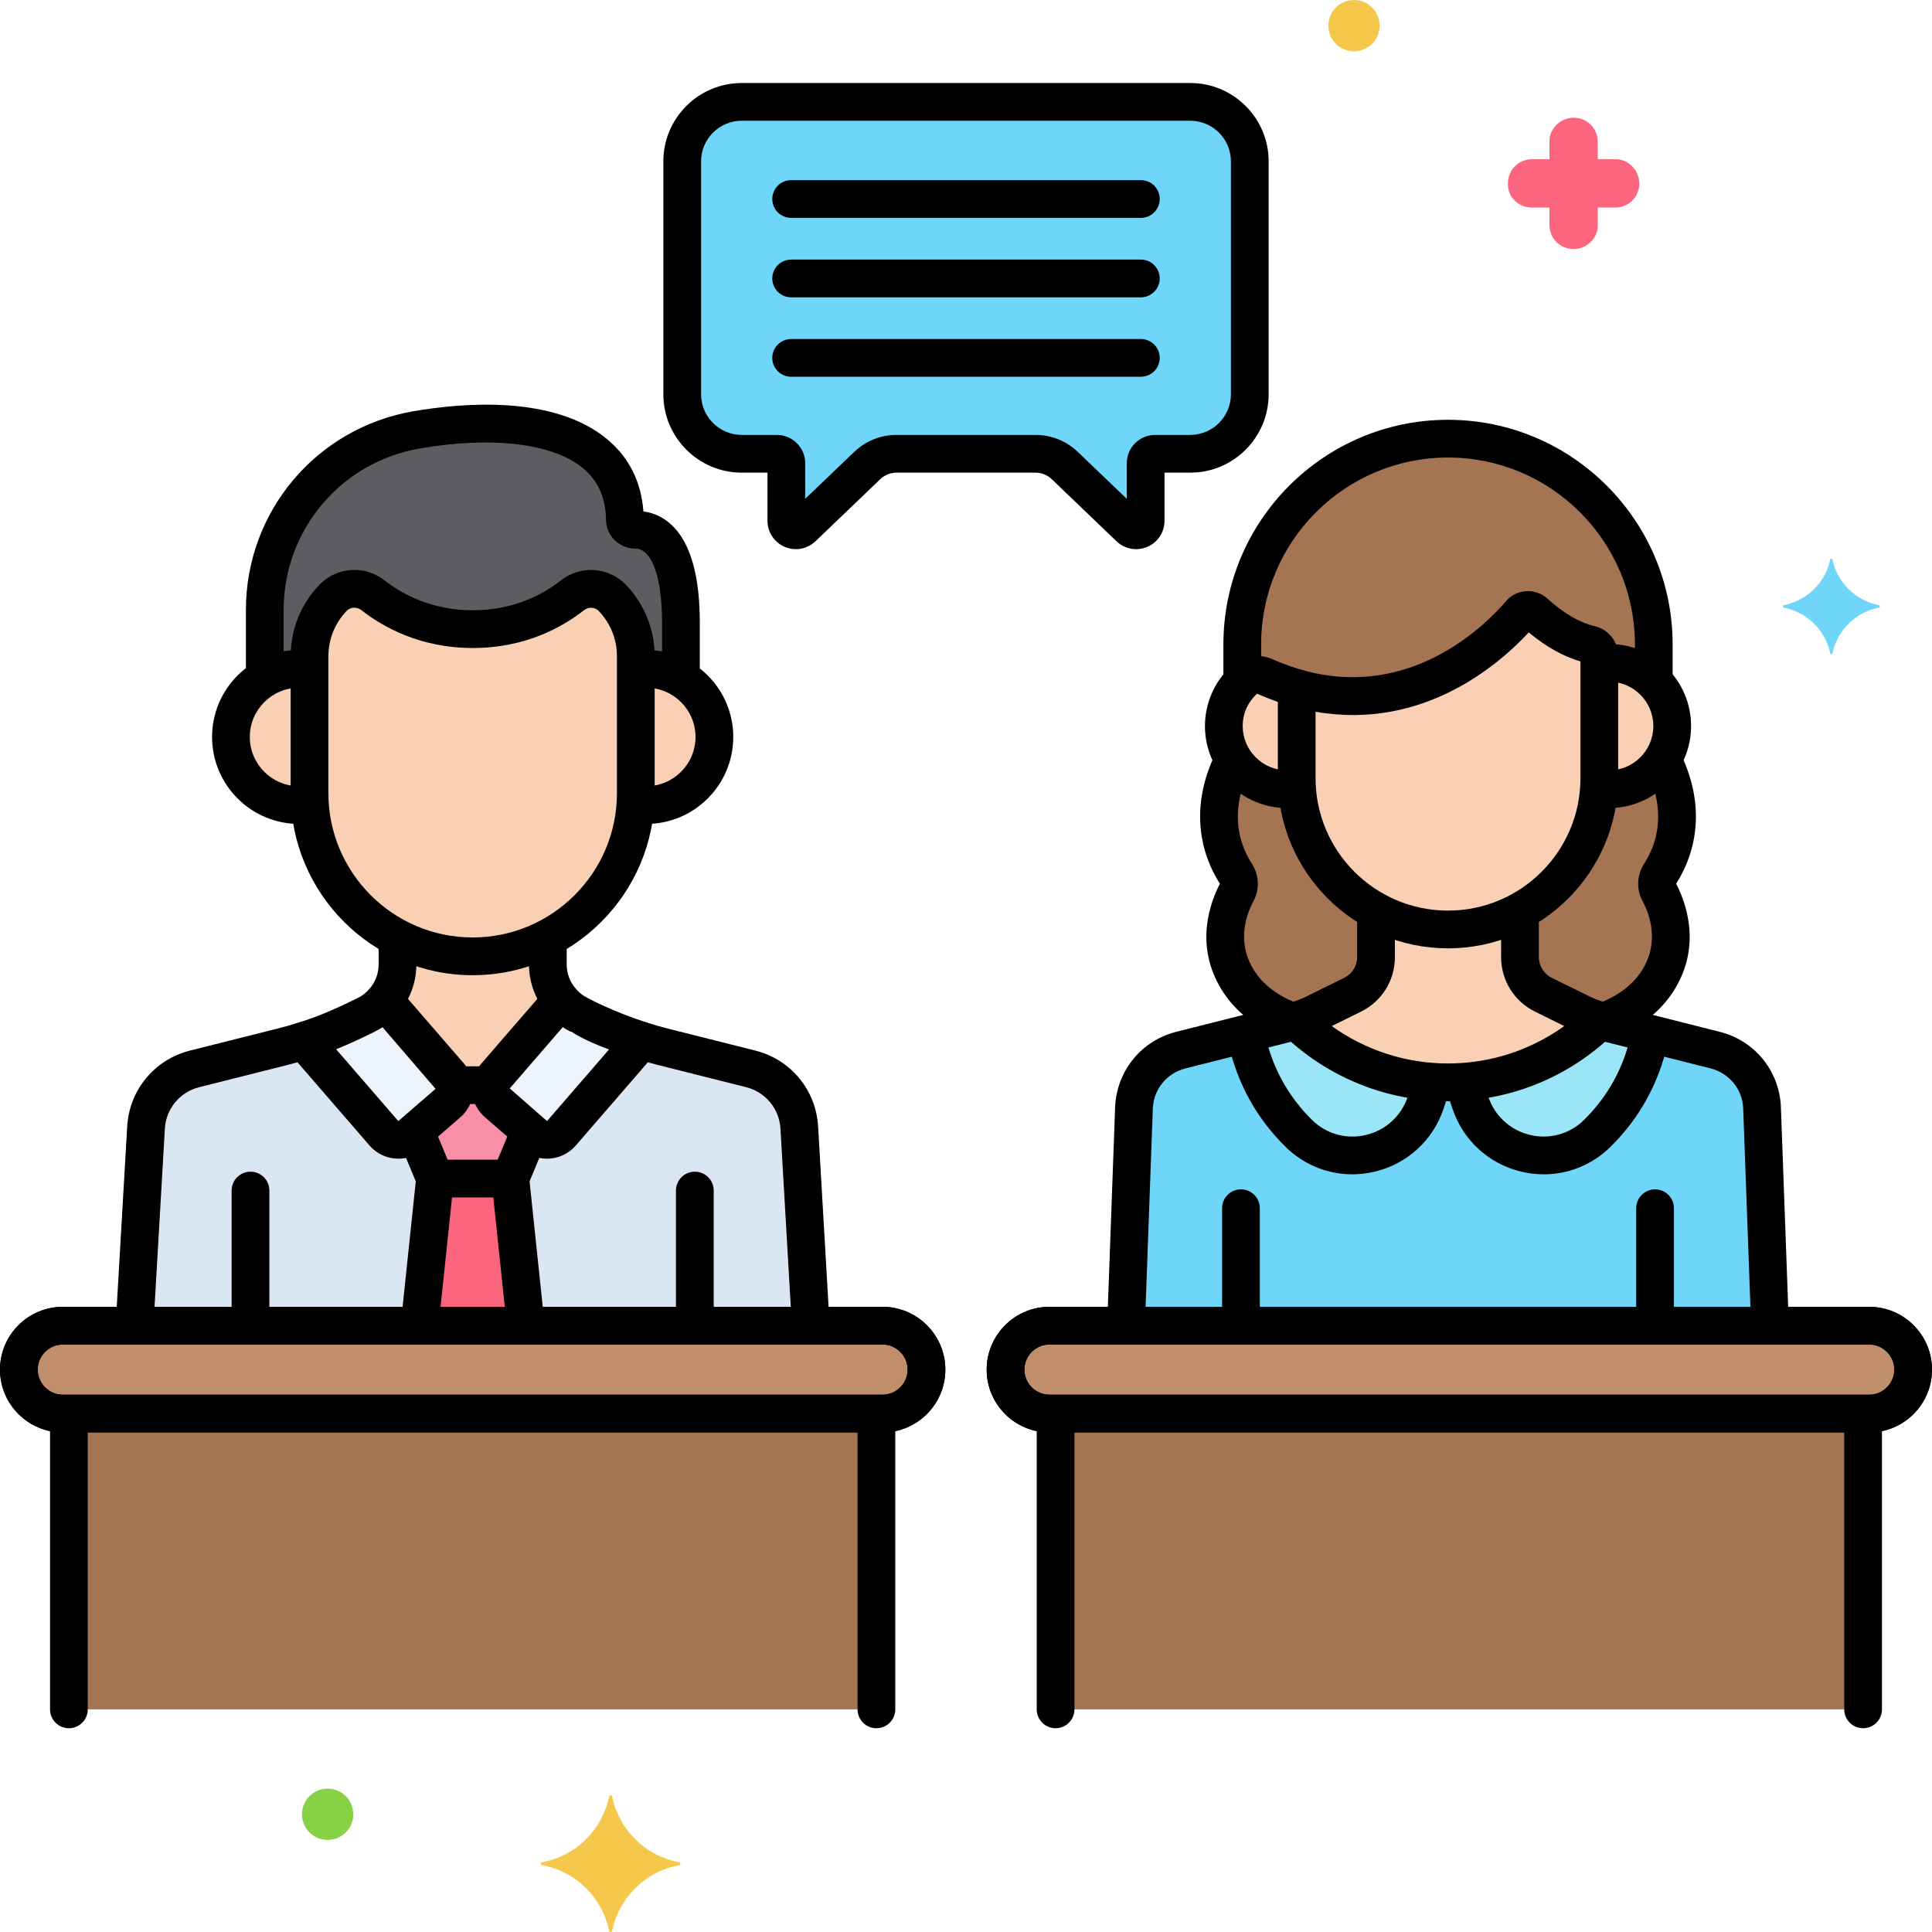
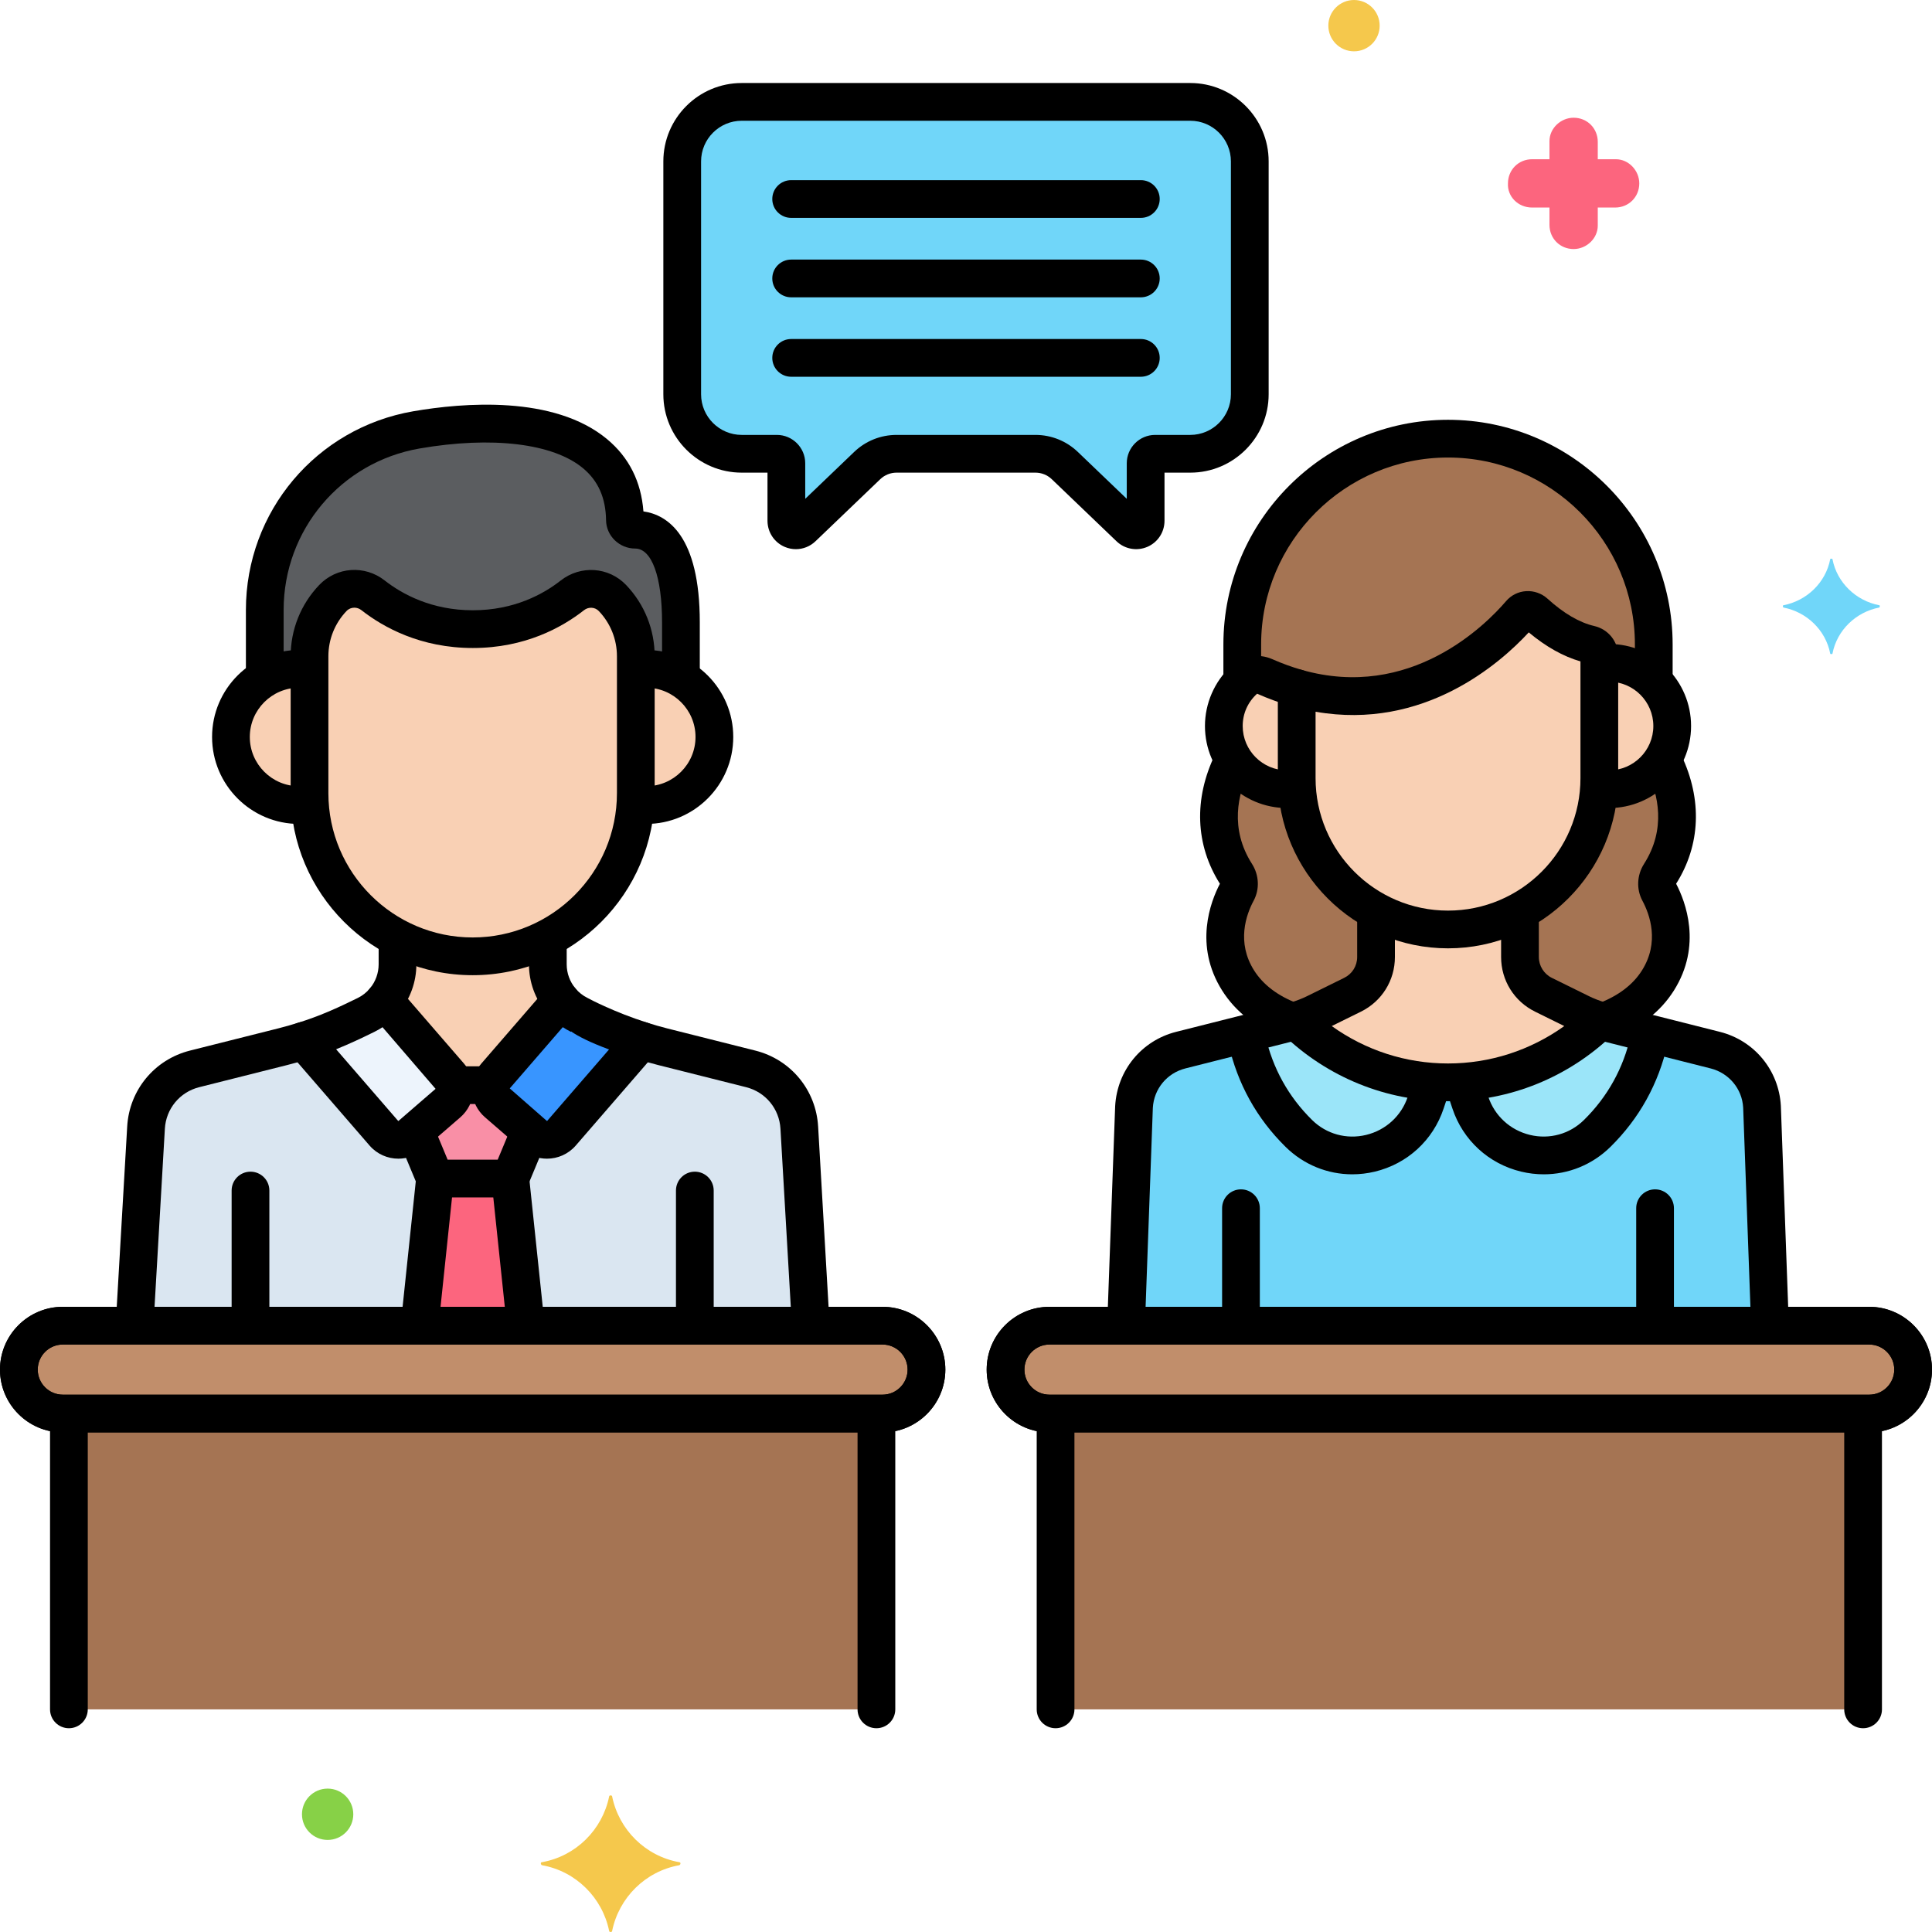
<svg xmlns="http://www.w3.org/2000/svg" version="1.1" x="0px" y="0px" viewBox="0 0 256 256" enable-background="new 0 0 256 256" xml:space="preserve">
  <g id="Layer_1">
</g>
  <g id="Layer_2">
</g>
  <g id="Layer_3">
</g>
  <g id="Layer_4">
</g>
  <g id="Layer_5">
</g>
  <g id="Layer_6">
</g>
  <g id="Layer_7">
</g>
  <g id="Layer_8">
</g>
  <g id="Layer_9">
</g>
  <g id="Layer_10">
</g>
  <g id="Layer_11">
</g>
  <g id="Layer_12">
</g>
  <g id="Layer_13">
</g>
  <g id="Layer_14">
</g>
  <g id="Layer_15">
</g>
  <g id="Layer_16">
</g>
  <g id="Layer_17">
</g>
  <g id="Layer_18">
</g>
  <g id="Layer_19">
</g>
  <g id="Layer_20">
</g>
  <g id="Layer_21">
</g>
  <g id="Layer_22">
</g>
  <g id="Layer_23">
</g>
  <g id="Layer_24">
</g>
  <g id="Layer_25">
</g>
  <g id="Layer_26">
</g>
  <g id="Layer_27">
</g>
  <g id="Layer_28">
</g>
  <g id="Layer_29">
</g>
  <g id="Layer_30">
</g>
  <g id="Layer_31">
</g>
  <g id="Layer_32">
</g>
  <g id="Layer_33">
</g>
  <g id="Layer_34">
</g>
  <g id="Layer_35">
</g>
  <g id="Layer_36">
</g>
  <g id="Layer_37">
</g>
  <g id="Layer_38">
</g>
  <g id="Layer_39">
</g>
  <g id="Layer_40">
</g>
  <g id="Layer_41">
</g>
  <g id="Layer_42">
</g>
  <g id="Layer_43">
</g>
  <g id="Layer_44">
</g>
  <g id="Layer_45">
</g>
  <g id="Layer_46">
</g>
  <g id="Layer_47">
</g>
  <g id="Layer_48">
</g>
  <g id="Layer_49">
</g>
  <g id="Layer_50">
</g>
  <g id="Layer_51">
</g>
  <g id="Layer_52">
</g>
  <g id="Layer_53">
</g>
  <g id="Layer_54">
</g>
  <g id="Layer_55">
</g>
  <g id="Layer_56">
</g>
  <g id="Layer_57">
</g>
  <g id="Layer_58">
</g>
  <g id="Layer_59">
</g>
  <g id="Layer_60">
</g>
  <g id="Layer_61">
</g>
  <g id="Layer_62">
</g>
  <g id="Layer_63">
</g>
  <g id="Layer_64">
</g>
  <g id="Layer_65">
</g>
  <g id="Layer_66">
</g>
  <g id="Layer_67">
</g>
  <g id="Layer_68">
</g>
  <g id="Layer_69">
</g>
  <g id="Layer_70">
</g>
  <g id="Layer_71">
</g>
  <g id="Layer_72">
</g>
  <g id="Layer_73">
</g>
  <g id="Layer_74">
</g>
  <g id="Layer_75">
</g>
  <g id="Layer_76">
</g>
  <g id="Layer_77">
</g>
  <g id="Layer_78">
</g>
  <g id="Layer_79">
</g>
  <g id="Layer_80">
</g>
  <g id="Layer_81">
</g>
  <g id="Layer_82">
</g>
  <g id="Layer_83">
</g>
  <g id="Layer_84">
</g>
  <g id="Layer_85">
</g>
  <g id="Layer_86">
</g>
  <g id="Layer_87">
</g>
  <g id="Layer_88">
</g>
  <g id="Layer_89">
</g>
  <g id="Layer_90">
</g>
  <g id="Layer_91">
</g>
  <g id="Layer_92">
</g>
  <g id="Layer_93">
    <g>
      <g>
        <path fill="#70D6F9" d="M157.717,13.5c-14.828,0-48.308,0-59.434,0c-4.337,0-7.885,3.548-7.885,7.885v30.857     c0,4.337,3.548,7.885,7.885,7.885h4.656c0.695,0,1.258,0.563,1.258,1.258v7.622c0,1.108,1.328,1.675,2.128,0.908l8.582-8.224     c1.047-1.004,2.442-1.564,3.893-1.564c3.752,0,14.67,0,18.4,0c1.451,0,2.846,0.561,3.893,1.564l8.582,8.224     c0.8,0.767,2.128,0.2,2.128-0.908v-7.622c0-0.695,0.563-1.258,1.258-1.258h4.656c4.337,0,7.885-3.548,7.885-7.885V21.385     C165.602,17.048,162.054,13.5,157.717,13.5z" />
      </g>
      <g>
        <path fill="#70D6F9" d="M249.013,80.2c-3.1-0.6-5.6-3-6.2-6.1c0-0.1-0.3-0.1-0.3,0c-0.6,3.1-3.1,5.5-6.2,6.1     c-0.1,0-0.1,0.2,0,0.3c3.1,0.6,5.6,3,6.2,6.1c0,0.1,0.3,0.1,0.3,0c0.6-3.1,3.1-5.5,6.2-6.1     C249.113,80.4,249.113,80.2,249.013,80.2z" />
      </g>
      <g>
        <path fill="#FC657E" d="M203.013,27.5h2.3v2.3c0,1.8,1.4,3.2,3.2,3.2c1.7,0,3.2-1.4,3.2-3.1v-0.1v-2.3h2.3c1.8,0,3.2-1.4,3.2-3.2     c0-1.7-1.4-3.2-3.1-3.2h-0.1h-2.3v-2.3c0-1.8-1.4-3.2-3.2-3.2c-1.7,0-3.2,1.4-3.2,3.1v0.1v2.3h-2.3c-1.8,0-3.2,1.4-3.2,3.2     C199.713,26,201.113,27.5,203.013,27.5C202.913,27.5,202.913,27.5,203.013,27.5z" />
      </g>
      <g>
        <circle fill="#F5C84C" cx="179.413" cy="3.4" r="3.4" />
      </g>
      <g>
        <circle fill="#87D147" cx="43.413" cy="240.4" r="3.4" />
      </g>
      <g>
        <path fill="#F5C84C" d="M71.813,246.75c4.5-0.8,8-4.3,8.9-8.7c0-0.2,0.4-0.2,0.4,0c0.9,4.4,4.4,7.9,8.9,8.7c0.2,0,0.2,0.3,0,0.4     c-4.5,0.8-8,4.3-8.9,8.7c0,0.2-0.4,0.2-0.4,0c-0.9-4.4-4.4-7.9-8.9-8.7C71.613,247.05,71.613,246.75,71.813,246.75z" />
      </g>
      <g>
        <path d="M105.456,72.768c-0.497,0-0.998-0.099-1.475-0.302c-1.388-0.592-2.284-1.949-2.284-3.458v-6.38h-3.414     c-5.727,0-10.386-4.659-10.386-10.386V21.385C87.897,15.658,92.557,11,98.283,11h59.434c5.727,0,10.386,4.658,10.386,10.385     v30.857c0,5.727-4.659,10.386-10.386,10.386h-3.414v6.38c0,1.509-0.896,2.866-2.284,3.458c-1.388,0.588-2.986,0.298-4.075-0.746     l-8.58-8.223c-0.585-0.561-1.354-0.869-2.163-0.869h-18.4c-0.81,0-1.578,0.309-2.163,0.869l-8.583,8.224     C107.341,72.406,106.407,72.768,105.456,72.768z M118.8,57.628h18.4c2.104,0,4.102,0.803,5.622,2.259l6.48,6.21v-4.71     c0-2.072,1.686-3.759,3.758-3.759h4.656c2.97,0,5.386-2.416,5.386-5.386V21.385c0-2.969-2.416-5.385-5.386-5.385H98.283     c-2.97,0-5.386,2.416-5.386,5.385v30.857c0,2.97,2.416,5.386,5.386,5.386h4.656c2.072,0,3.758,1.687,3.758,3.759v4.71l6.48-6.209     C114.698,58.431,116.694,57.628,118.8,57.628z" />
      </g>
      <g>
        <path fill="#DAE6F1" d="M107.433,175.659l-1.521-26.228c-0.208-3.728-2.815-6.887-6.435-7.798l-11.704-2.946     c-0.958-0.241-1.878-0.51-2.76-0.791l-10.615,12.261c-0.917,1.06-2.52,1.175-3.58,0.258l-4.908-4.25     c-0.705-0.61-0.981-1.521-0.825-2.376h-4.909c0.156,0.855-0.121,1.766-0.825,2.376l-4.909,4.25     c-1.06,0.917-2.662,0.802-3.58-0.258l-10.608-12.253c-0.866,0.271-1.774,0.533-2.766,0.783l-11.704,2.946     c-3.62,0.911-6.228,4.071-6.435,7.798l-1.521,26.228H107.433z" />
      </g>
      <g>
        <path fill="#F9D0B4" d="M81.16,79.245c-1.414-1.482-3.712-1.619-5.323-0.354c-2.548,2-6.956,4.472-13.182,4.472     c-6.241,0-10.673-2.484-13.231-4.486c-1.61-1.26-3.904-1.119-5.314,0.361l-0.007,0.008c-1.982,2.079-3.088,4.841-3.088,7.713     v18.142c0,11.89,9.728,21.617,21.617,21.617h0c11.89,0,21.617-9.728,21.617-21.617V86.958     C84.248,84.086,83.142,81.324,81.16,79.245z" />
      </g>
      <g>
        <path fill="#F9D0B4" d="M85.635,88.626c-0.472,0-0.935,0.04-1.387,0.11c0,2.3,0,12.946,0,16.365c0,0.488-0.022,0.97-0.054,1.45     c0.471,0.076,0.95,0.126,1.442,0.126c4.985,0,9.025-4.041,9.025-9.025C94.661,92.666,90.62,88.626,85.635,88.626z" />
      </g>
      <g>
        <path fill="#F9D0B4" d="M41.013,105.101c0-2.24,0-11.912,0-16.365c-0.452-0.07-0.915-0.11-1.387-0.11     c-4.985,0-9.025,4.041-9.025,9.025c0,4.985,4.041,9.025,9.025,9.025c0.492,0,0.971-0.05,1.442-0.126v0     C41.035,106.071,41.013,105.588,41.013,105.101z" />
      </g>
      <g>
        <path fill="#5B5D60" d="M84.167,70.186c-0.724,0-1.352-0.558-1.361-1.282C82.64,56.857,68.885,54.595,55.186,56.96     c-11.614,2.006-20.103,12.077-20.103,23.863v9.038c1.336-0.781,2.885-1.236,4.543-1.236c0.472,0,0.935,0.04,1.387,0.11v-1.777     c0-2.872,1.106-5.635,3.088-7.713l0.007-0.008c1.411-1.479,3.704-1.621,5.314-0.361c2.558,2.002,6.99,4.486,13.231,4.486     c6.226,0,10.635-2.472,13.182-4.472c1.611-1.265,3.91-1.128,5.323,0.354c1.982,2.079,3.088,4.841,3.088,7.713v1.777     c0.452-0.07,0.915-0.11,1.387-0.11c1.679,0,3.245,0.467,4.591,1.265c0-2.522,0-5.113,0-7.421     C90.226,71.684,86.331,70.186,84.167,70.186z" />
      </g>
      <g>
-         <path fill="#EDF4FC" d="M70.819,150.415c1.06,0.917,2.663,0.802,3.58-0.258l10.615-12.261c-4.827-1.534-8.312-3.442-8.259-3.415     c-0.952-0.47-1.774-1.127-2.43-1.913l-8.672,10.017c-0.918,1.06-0.802,2.663,0.257,3.58L70.819,150.415z" />
+         <path fill="#3895ff" d="M70.819,150.415c1.06,0.917,2.663,0.802,3.58-0.258l10.615-12.261c-4.827-1.534-8.312-3.442-8.259-3.415     c-0.952-0.47-1.774-1.127-2.43-1.913l-8.672,10.017c-0.918,1.06-0.802,2.663,0.257,3.58L70.819,150.415z" />
      </g>
      <g>
        <path fill="#EDF4FC" d="M50.862,150.157c0.917,1.06,2.52,1.175,3.58,0.258l4.909-4.25c1.06-0.917,1.175-2.52,0.258-3.58     l-8.672-10.017c-0.656,0.786-1.478,1.443-2.43,1.913c-2.697,1.33-5.136,2.448-8.252,3.423L50.862,150.157z" />
      </g>
      <g>
        <path fill="#F9D0B4" d="M59.608,142.585c0.307,0.355,0.489,0.773,0.568,1.204h4.909c0.079-0.431,0.26-0.849,0.568-1.204     l8.672-10.017c-1.101-1.319-1.735-3.003-1.735-4.785v-3.518c-2.985,1.563-6.373,2.453-9.959,2.453     c-3.587,0-6.973-0.89-9.959-2.453v3.518c0,1.782-0.635,3.466-1.735,4.785L59.608,142.585z" />
      </g>
      <g>
        <path fill="#F98FA6" d="M55.038,149.899l2.608,6.263h9.969l2.608-6.263l-4.313-3.734c-0.704-0.61-0.981-1.521-0.825-2.376h-4.909     c0.156,0.855-0.121,1.766-0.825,2.376L55.038,149.899z" />
      </g>
      <g>
        <polygon fill="#FC657E" points="69.664,175.659 67.615,156.163 57.646,156.163 55.597,175.659    " />
      </g>
      <g>
        <path d="M107.358,176.911c-1.314,0-2.417-1.026-2.493-2.355l-1.449-24.979c-0.148-2.655-1.976-4.871-4.549-5.519l-11.704-2.945     c-0.948-0.24-1.898-0.513-2.907-0.834c-1.316-0.418-2.043-1.824-1.625-3.14c0.418-1.316,1.824-2.049,3.14-1.624     c0.912,0.29,1.767,0.535,2.614,0.749l11.701,2.944c4.707,1.185,8.051,5.237,8.321,10.085l1.448,24.974     c0.08,1.378-0.973,2.561-2.351,2.641C107.457,176.91,107.407,176.911,107.358,176.911z" />
      </g>
      <g>
        <path d="M17.921,176.597c-0.049,0-0.098-0.001-0.147-0.004c-1.378-0.08-2.431-1.263-2.351-2.641l1.43-24.665     c0.27-4.842,3.614-8.895,8.321-10.079l11.704-2.945c0.873-0.22,1.732-0.463,2.628-0.744c1.32-0.414,2.721,0.32,3.133,1.638     c0.414,1.317-0.32,2.721-1.637,3.134c-0.987,0.31-1.937,0.578-2.903,0.821l-11.704,2.946c-2.574,0.647-4.402,2.863-4.55,5.514     l-1.431,24.67C20.337,175.57,19.235,176.597,17.921,176.597z" />
      </g>
      <g>
        <path d="M62.631,129.219c-13.298,0-24.118-10.819-24.118-24.118V86.958c0-3.53,1.342-6.882,3.779-9.438     c2.306-2.417,6.032-2.677,8.671-0.612c2.305,1.805,6.204,3.955,11.691,3.955c5.473,0,9.35-2.142,11.639-3.938     c2.644-2.074,6.374-1.817,8.675,0.596h0c2.437,2.557,3.779,5.908,3.779,9.438v18.143     C86.748,118.399,75.929,129.219,62.631,129.219z M46.954,80.521c-0.381,0-0.757,0.148-1.036,0.441     c-1.554,1.629-2.405,3.756-2.405,5.995v18.143c0,10.542,8.576,19.118,19.117,19.118c10.542,0,19.118-8.576,19.118-19.118V86.958     c0-2.239-0.852-4.366-2.398-5.987c-0.516-0.541-1.362-0.591-1.969-0.113c-2.909,2.283-7.825,5.005-14.727,5.005     c-6.912,0-11.848-2.729-14.772-5.018C47.605,80.628,47.277,80.521,46.954,80.521z" />
      </g>
      <g>
        <path d="M92.069,176.598c-1.381,0-2.5-1.119-2.5-2.5v-16.345c0-1.381,1.119-2.5,2.5-2.5s2.5,1.119,2.5,2.5v16.345     C94.569,175.479,93.45,176.598,92.069,176.598z" />
      </g>
      <g>
        <path d="M33.192,176.598c-1.381,0-2.5-1.119-2.5-2.5v-16.345c0-1.381,1.119-2.5,2.5-2.5s2.5,1.119,2.5,2.5v16.345     C35.692,175.479,34.573,176.598,33.192,176.598z" />
      </g>
      <g>
        <path d="M85.635,109.177c-1.381,0-2.5-1.119-2.5-2.5s1.119-2.5,2.5-2.5c3.598,0,6.525-2.928,6.525-6.525     s-2.927-6.525-6.525-6.525c-1.381,0-2.5-1.119-2.5-2.5s1.119-2.5,2.5-2.5c6.355,0,11.525,5.17,11.525,11.525     S91.99,109.177,85.635,109.177z" />
      </g>
      <g>
        <path d="M39.626,109.177c-6.355,0-11.525-5.17-11.525-11.525s5.17-11.525,11.525-11.525c1.381,0,2.5,1.119,2.5,2.5     s-1.119,2.5-2.5,2.5c-3.598,0-6.525,2.928-6.525,6.525s2.927,6.525,6.525,6.525c1.381,0,2.5,1.119,2.5,2.5     S41.007,109.177,39.626,109.177z" />
      </g>
      <g>
        <path d="M35.083,91.711c-1.381,0-2.5-1.119-2.5-2.5v-8.388c0-13.035,9.327-24.107,22.177-26.327     c6.565-1.132,18.631-2.161,25.676,3.689c2.903,2.41,4.522,5.628,4.821,9.577c3.191,0.458,7.469,3.218,7.469,14.707v6.605     c0,1.381-1.119,2.5-2.5,2.5s-2.5-1.119-2.5-2.5V82.47c0-6.035-1.364-9.784-3.559-9.784c-2.101,0-3.833-1.682-3.861-3.748     c-0.041-2.968-1.043-5.228-3.064-6.905c-3.959-3.288-12.043-4.264-21.631-2.608c-10.446,1.804-18.028,10.804-18.028,21.399v8.388     C37.583,90.592,36.464,91.711,35.083,91.711z" />
      </g>
      <g>
        <path d="M72.477,153.531c-1.169,0-2.343-0.402-3.294-1.226v-0.001l-4.909-4.25c-1.018-0.88-1.631-2.104-1.728-3.447     c-0.096-1.342,0.335-2.642,1.216-3.659l8.672-10.017c0.479-0.554,1.176-0.921,1.913-0.863c0.733,0.007,1.427,0.335,1.896,0.897     c0.448,0.537,0.992,0.966,1.617,1.273c0.041,0.021,0.08,0.041,0.119,0.063c0.196,0.105,3.426,1.825,7.792,3.212     c0.801,0.255,1.421,0.896,1.649,1.704c0.228,0.81,0.034,1.68-0.516,2.315l-10.615,12.261     C75.294,152.942,73.889,153.531,72.477,153.531z M72.455,148.524c0.015,0.014,0.04,0.012,0.054-0.004l8.191-9.46     c-2.588-0.966-4.116-1.755-5.025-2.389l-0.025,0.052c-0.375-0.185-0.735-0.392-1.079-0.618l-7.027,8.116L72.455,148.524z" />
      </g>
      <g>
        <path d="M52.785,153.531c-1.413,0-2.817-0.589-3.813-1.737l0,0l-10.608-12.253c-0.552-0.638-0.745-1.51-0.515-2.32     s0.854-1.451,1.659-1.702c2.832-0.886,5.119-1.911,7.892-3.279c0.625-0.308,1.169-0.736,1.617-1.273     c0.47-0.563,1.163-0.891,1.896-0.897c0.735-0.045,1.433,0.31,1.913,0.863l8.672,10.017c0.881,1.018,1.313,2.317,1.216,3.659     c-0.097,1.343-0.71,2.567-1.728,3.448l-4.909,4.249C55.127,153.128,53.954,153.531,52.785,153.531z M52.752,148.521     c0.014,0.017,0.039,0.02,0.054,0.004l4.909-4.249l-7.029-8.166c-0.343,0.226-0.702,0.431-1.074,0.614     c-1.79,0.883-3.398,1.635-5.075,2.308L52.752,148.521z" />
      </g>
      <g>
        <path d="M50.935,135.068c-0.565,0-1.133-0.19-1.601-0.581c-1.06-0.884-1.202-2.461-0.317-3.521     c0.745-0.893,1.155-2.023,1.155-3.184v-2.945c0-1.381,1.119-2.5,2.5-2.5s2.5,1.119,2.5,2.5v2.945     c0,2.329-0.822,4.598-2.316,6.387C52.361,134.763,51.65,135.068,50.935,135.068z" />
      </g>
      <g>
        <path d="M74.327,135.068c-0.716,0-1.426-0.306-1.921-0.898c-1.494-1.789-2.316-4.058-2.316-6.387v-2.945     c0-1.381,1.119-2.5,2.5-2.5s2.5,1.119,2.5,2.5v2.945c0,1.16,0.41,2.291,1.155,3.184c0.885,1.06,0.743,2.637-0.317,3.521     C75.459,134.878,74.891,135.068,74.327,135.068z" />
      </g>
      <g>
        <path d="M64.625,146.289h-3.594c-1.381,0-2.5-1.119-2.5-2.5s1.119-2.5,2.5-2.5h3.594c1.381,0,2.5,1.119,2.5,2.5     S66.006,146.289,64.625,146.289z" />
      </g>
      <g>
        <path d="M67.615,158.662h-9.969c-1.009,0-1.92-0.607-2.308-1.539l-2.262-5.432c-0.531-1.274,0.072-2.738,1.347-3.269     c1.273-0.533,2.737,0.07,3.269,1.347l1.621,3.893h6.635l1.743-4.186c0.531-1.276,1.995-1.88,3.269-1.347     c1.275,0.53,1.878,1.994,1.347,3.269l-2.384,5.725C69.535,158.055,68.625,158.662,67.615,158.662z" />
      </g>
      <g>
        <path d="M69.531,176.917c-1.264,0-2.349-0.954-2.483-2.238l-1.918-18.255c-0.145-1.374,0.852-2.604,2.225-2.748     c1.377-0.146,2.604,0.852,2.748,2.225l1.918,18.255c0.145,1.374-0.852,2.604-2.225,2.748     C69.706,176.913,69.618,176.917,69.531,176.917z" />
      </g>
      <g>
        <path d="M55.764,176.597c-0.087,0-0.175-0.004-0.264-0.014c-1.373-0.145-2.37-1.374-2.225-2.748L55.16,155.9     c0.144-1.373,1.376-2.369,2.748-2.225c1.373,0.145,2.37,1.374,2.225,2.748l-1.885,17.935     C58.113,175.643,57.028,176.597,55.764,176.597z" />
      </g>
      <g>
        <path fill="#F9D0B4" d="M213.205,87.83c-0.438,0-0.867,0.037-1.287,0.102c0,2.133,0,12.006,0,15.178v0v0     c0,0.452-0.021,0.9-0.051,1.345c0.436,0.07,0.881,0.117,1.337,0.117c4.623,0,8.371-3.748,8.371-8.371     C221.576,91.578,217.828,87.83,213.205,87.83z" />
      </g>
      <g>
        <path fill="#F9D0B4" d="M171.82,91.17c-1.377-0.392-2.791-0.9-4.24-1.54c-0.935-0.413-2.027-0.223-2.773,0.476     c-1.626,1.525-2.644,3.689-2.644,6.094c0,4.623,3.748,8.371,8.371,8.371c0.456,0,0.901-0.046,1.337-0.117     c-0.03-0.445-0.051-0.892-0.051-1.345V91.17z" />
      </g>
      <g>
        <g>
          <path fill="#A57453" d="M164.807,90.107c0.745-0.699,1.838-0.889,2.773-0.476c1.45,0.64,2.864,1.148,4.24,1.54      c15.758,4.489,26.585-6.324,29.639-9.888c0.491-0.573,1.352-0.615,1.91-0.107c2.824,2.566,5.287,3.741,7.316,4.211      c0.718,0.166,1.233,0.791,1.233,1.527v1.02c0.42-0.065,0.849-0.102,1.287-0.102c2.316,0,4.412,0.941,5.927,2.461v-4.903      c0-14.995-12.268-27.263-27.263-27.263c-14.995,0-27.263,12.269-27.263,27.263v4.927      C164.674,90.247,164.737,90.173,164.807,90.107z" />
        </g>
      </g>
      <g>
        <path fill="#A57453" d="M220.284,100.655c-1.482,2.351-4.094,3.917-7.079,3.917c-0.456,0-0.901-0.046-1.337-0.117     c-0.471,7.015-4.587,13.073-10.462,16.275v6.08c0,1.946,1.021,3.728,2.658,4.736l0,0c0.656,0.404-0.176-0.07,5.408,2.708     c0.751,0.37,1.743,0.763,2.509,1.002l0,0c0.152,0.048,0.305,0.089,0.458,0.132c2.951-1.08,5.554-2.794,7.24-5.464     c3.092-4.895,1.287-9.638,0.15-11.761c-0.4-0.746-0.331-1.64,0.124-2.354C223.782,109.805,221.973,103.957,220.284,100.655z" />
      </g>
      <g>
        <path fill="#A57453" d="M163.911,118.164c-1.138,2.123-2.942,6.866,0.15,11.761c1.686,2.67,4.289,4.384,7.24,5.464     c0.153-0.043,0.307-0.085,0.458-0.132l0,0c0.765-0.24,1.757-0.632,2.509-1.002c5.947-2.958,4.802-2.334,5.408-2.708l0,0     c1.636-1.008,2.658-2.789,2.658-4.736v-6.08c-5.876-3.202-9.991-9.261-10.462-16.275c-0.436,0.07-0.881,0.117-1.337,0.117     c-2.984,0-5.596-1.566-7.079-3.917c-1.689,3.303-3.498,9.15,0.332,15.156C164.242,116.524,164.311,117.418,163.911,118.164z" />
      </g>
      <g>
        <path fill="#F9D0B4" d="M201.459,81.282c-3.053,3.564-13.881,14.377-29.639,9.888v11.94c0,11.027,9.022,20.049,20.049,20.049l0,0     c11.027,0,20.049-9.022,20.049-20.049V86.913c0-0.737-0.516-1.361-1.233-1.527c-2.029-0.47-4.492-1.645-7.316-4.211     C202.811,80.667,201.95,80.709,201.459,81.282z" />
      </g>
      <g>
        <path fill="#70D6F9" d="M234.532,175.659l-1.055-28.996c-0.2-3.592-2.713-6.637-6.201-7.515l-3.985-1.006     c-0.374-0.094-9.861-2.489-10.35-2.612c-0.31-0.078-0.61-0.188-0.915-0.283c-5.241,5.048-12.349,8.169-20.156,8.169     s-14.915-3.121-20.156-8.169c-0.305,0.095-0.605,0.205-0.915,0.283c-0.071,0.018-10.285,2.596-10.35,2.612l-3.985,1.006     c-3.489,0.878-6.001,3.923-6.201,7.515l-1.055,28.996H234.532z" />
      </g>
      <g>
        <path fill="#F9D0B4" d="M191.869,143.416c7.807,0,14.915-3.121,20.156-8.169c-0.874-0.271-1.732-0.588-2.554-0.993l-4.957-2.444     c-1.904-0.939-3.109-2.877-3.109-4.999v-6.08c-2.84,1.548-6.09,2.429-9.536,2.429s-6.696-0.881-9.536-2.429v6.08     c0,2.122-1.205,4.061-3.109,4.999l-4.957,2.444c-0.821,0.405-1.68,0.721-2.554,0.993     C176.954,140.295,184.063,143.416,191.869,143.416z" />
      </g>
      <g>
        <path fill="#9BE5F9" d="M194.827,146.103c2.38,7.14,11.437,9.369,16.802,4.09c3.145-3.095,5.919-7.384,7.056-13.215     c-2.642-0.667-5.482-1.384-5.744-1.45c-0.31-0.078-0.61-0.188-0.915-0.282c-4.781,4.606-11.119,7.598-18.121,8.089     L194.827,146.103z" />
      </g>
      <g>
        <path fill="#9BE5F9" d="M172.11,150.194c5.365,5.279,14.422,3.05,16.802-4.09l0.922-2.767c-7.002-0.491-13.34-3.484-18.121-8.089     c-0.305,0.095-0.605,0.204-0.915,0.282c-0.038,0.01-2.999,0.757-5.744,1.45C166.191,142.81,168.965,147.098,172.11,150.194z" />
      </g>
      <g>
        <path d="M213.205,107.071c-1.381,0-2.5-1.119-2.5-2.5s1.119-2.5,2.5-2.5c3.237,0,5.871-2.634,5.871-5.87     c0-3.237-2.634-5.871-5.871-5.871c-1.381,0-2.5-1.119-2.5-2.5s1.119-2.5,2.5-2.5c5.994,0,10.871,4.877,10.871,10.871     S219.199,107.071,213.205,107.071z" />
      </g>
      <g>
        <path d="M170.533,107.071c-5.994,0-10.87-4.876-10.87-10.87c0-2.986,1.252-5.872,3.435-7.919c1.482-1.39,3.64-1.757,5.492-0.938     c1.301,0.574,2.618,1.053,3.916,1.423c1.328,0.379,2.098,1.762,1.719,3.09c-0.379,1.327-1.759,2.097-3.09,1.719     c-1.518-0.433-3.054-0.99-4.564-1.657c-1.249,1.134-1.907,2.65-1.907,4.283c0,3.236,2.634,5.87,5.87,5.87     c1.381,0,2.5,1.119,2.5,2.5S171.914,107.071,170.533,107.071z" />
      </g>
      <g>
        <g>
          <path d="M164.606,92.721c-1.381,0-2.5-1.119-2.5-2.5v-4.832c0-16.412,13.352-29.764,29.763-29.764      c16.412,0,29.764,13.352,29.764,29.764v4.169c0,1.381-1.119,2.5-2.5,2.5s-2.5-1.119-2.5-2.5v-4.169      c0-13.654-11.109-24.764-24.764-24.764s-24.763,11.109-24.763,24.764v4.832C167.106,91.602,165.987,92.721,164.606,92.721z" />
        </g>
      </g>
      <g>
        <path d="M219.305,176.38c-1.381,0-2.5-1.119-2.5-2.5v-13.785c0-1.381,1.119-2.5,2.5-2.5s2.5,1.119,2.5,2.5v13.785     C221.805,175.261,220.686,176.38,219.305,176.38z" />
      </g>
      <g>
        <path d="M164.434,176.38c-1.381,0-2.5-1.119-2.5-2.5v-13.785c0-1.381,1.119-2.5,2.5-2.5s2.5,1.119,2.5,2.5v13.785     C166.934,175.261,165.814,176.38,164.434,176.38z" />
      </g>
      <g>
        <path d="M212.815,137.748c-1.002,0-1.947-0.606-2.331-1.596c-0.5-1.287,0.138-2.735,1.425-3.235     c2.57-0.999,4.473-2.455,5.656-4.327c2.359-3.737,1.05-7.396,0.06-9.245c-0.815-1.519-0.731-3.389,0.22-4.879     c2.961-4.644,1.865-9.222,0.425-12.244c-0.594-1.246-0.065-2.738,1.182-3.332c1.246-0.593,2.738-0.064,3.332,1.182     c2.795,5.865,2.55,11.911-0.689,17.029c1.229,2.345,3.484,8.163-0.301,14.159c-1.768,2.797-4.483,4.923-8.073,6.317     C213.423,137.693,213.116,137.748,212.815,137.748z" />
      </g>
      <g>
        <path d="M171.072,137.805c-0.295,0-0.595-0.053-0.887-0.164c-3.673-1.394-6.444-3.54-8.238-6.381     c-3.787-5.996-1.531-11.814-0.303-14.158c-3.262-5.157-3.488-11.24-0.638-17.138c0.601-1.244,2.097-1.763,3.339-1.163     c1.243,0.601,1.764,2.096,1.163,3.339c-1.47,3.042-2.597,7.649,0.386,12.327c0.949,1.487,1.034,3.357,0.221,4.877     c-0.991,1.85-2.301,5.51,0.059,9.246c1.203,1.903,3.149,3.376,5.785,4.377c1.291,0.489,1.94,1.933,1.45,3.224     C173.03,137.189,172.08,137.805,171.072,137.805z" />
      </g>
      <g>
        <path d="M191.869,125.659c-12.434,0-22.549-10.115-22.549-22.549V91.171c0-0.784,0.368-1.522,0.994-1.995s1.44-0.625,2.19-0.409     c14.354,4.088,24.339-5.939,27.056-9.111l0,0c0.678-0.791,1.624-1.263,2.664-1.327c1.02-0.062,2.061,0.3,2.828,0.998     c2.144,1.948,4.229,3.168,6.197,3.624c1.865,0.432,3.169,2.062,3.169,3.963v16.197     C214.419,115.544,204.303,125.659,191.869,125.659z M174.32,94.309v8.802c0,9.677,7.872,17.549,17.549,17.549     s17.55-7.872,17.55-17.549V87.639c-2.284-0.659-4.581-1.948-6.85-3.845C198.768,87.909,188.661,96.819,174.32,94.309z      M201.459,81.282h0.01H201.459z" />
      </g>
      <g>
        <path d="M234.49,177.058c-1.339,0-2.447-1.061-2.496-2.409l-1.016-27.896c-0.138-2.466-1.872-4.566-4.313-5.181l-3.986-1.007     c-0.375-0.095-9.861-2.489-10.35-2.612c-0.272-0.068-0.54-0.154-0.808-0.242l-0.245-0.08c-1.317-0.413-2.05-1.816-1.636-3.134     c0.413-1.318,1.816-2.053,3.134-1.636l0.312,0.101c0.153,0.051,0.307,0.104,0.465,0.143c0.489,0.124,9.979,2.519,10.354,2.613     l3.982,1.006c4.572,1.15,7.822,5.089,8.085,9.8l1.018,27.943c0.051,1.38-1.027,2.539-2.407,2.589     C234.552,177.057,234.521,177.058,234.49,177.058z" />
      </g>
      <g>
        <path d="M149.247,177.118c-0.031,0-0.062-0.001-0.093-0.002c-1.38-0.05-2.458-1.209-2.407-2.589l1.017-27.956     c0.265-4.759,3.515-8.697,8.09-9.849l3.982-1.005c0.063-0.016,10.293-2.599,10.364-2.616c0.143-0.035,0.295-0.088,0.448-0.138     l0.318-0.104c1.316-0.411,2.72,0.32,3.133,1.639c0.413,1.317-0.321,2.721-1.639,3.133l-0.25,0.081     c-0.266,0.087-0.53,0.172-0.801,0.24c-0.19,0.048-10.238,2.584-10.348,2.612l-3.986,1.006c-2.443,0.615-4.179,2.717-4.318,5.229     l-1.015,27.908C151.694,176.058,150.585,177.118,149.247,177.118z" />
      </g>
      <g>
        <path d="M191.869,145.916c-8.179,0-15.953-3.149-21.89-8.868c-0.637-0.613-0.902-1.517-0.698-2.377s0.847-1.549,1.69-1.812     c0.858-0.267,1.574-0.544,2.189-0.848l4.957-2.444c1.058-0.521,1.715-1.578,1.715-2.757v-5.583c0-1.381,1.119-2.5,2.5-2.5     s2.5,1.119,2.5,2.5v5.583c0,3.098-1.726,5.872-4.504,7.241l-3.866,1.907c4.488,3.218,9.837,4.957,15.406,4.957     s10.919-1.739,15.407-4.957l-3.867-1.907c-2.778-1.37-4.504-4.145-4.504-7.241v-5.395c0-1.381,1.119-2.5,2.5-2.5     s2.5,1.119,2.5,2.5v5.395c0,1.161,0.673,2.243,1.715,2.757l4.957,2.444c0.618,0.305,1.334,0.582,2.189,0.848     c0.845,0.263,1.487,0.951,1.691,1.811c0.204,0.86-0.062,1.765-0.698,2.378C207.823,142.767,200.049,145.916,191.869,145.916z" />
      </g>
      <g>
        <path d="M204.559,155.603c-0.994,0-1.999-0.117-2.996-0.356c-4.304-1.035-7.709-4.157-9.107-8.352l-0.641-1.922     c-0.437-1.311,0.271-2.727,1.581-3.163c1.312-0.434,2.726,0.271,3.163,1.581l0.641,1.922c0.849,2.547,2.917,4.443,5.532,5.071     c2.584,0.622,5.256-0.114,7.144-1.973c3.144-3.093,5.233-6.867,6.21-11.218c0.303-1.348,1.633-2.196,2.987-1.892     c1.347,0.303,2.194,1.64,1.892,2.987c-1.191,5.303-3.742,9.907-7.581,13.687C210.985,154.334,207.828,155.603,204.559,155.603z" />
      </g>
      <g>
        <path d="M179.181,155.603c-3.271,0-6.428-1.269-8.824-3.627c-3.836-3.775-6.386-8.375-7.578-13.671     c-0.303-1.347,0.544-2.685,1.891-2.988c1.349-0.3,2.686,0.545,2.988,1.891c0.978,4.344,3.065,8.113,6.207,11.204     c1.886,1.858,4.557,2.594,7.142,1.974c2.616-0.629,4.686-2.524,5.534-5.072l0.711-2.134c0.436-1.31,1.849-2.018,3.162-1.582     c1.31,0.437,2.019,1.852,1.582,3.162l-0.711,2.135c-1.399,4.196-4.805,7.318-9.11,8.353     C181.178,155.485,180.174,155.603,179.181,155.603z" />
      </g>
      <g>
        <path fill="#F5C84C" d="M122.761,181.481c0-3.216-2.607-5.823-5.823-5.823H8.323c-3.216,0-5.823,2.607-5.823,5.823     s2.607,5.823,5.823,5.823h108.616C120.154,187.304,122.761,184.697,122.761,181.481z" />
      </g>
      <g>
        <rect x="9.131" y="187.304" fill="#A57453" width="107" height="39.196" />
      </g>
      <g>
        <path fill="#C18E6B" d="M122.761,181.481c0-3.216-2.607-5.823-5.823-5.823H8.323c-3.216,0-5.823,2.607-5.823,5.823     s2.607,5.823,5.823,5.823h108.616C120.154,187.304,122.761,184.697,122.761,181.481z" />
      </g>
      <g>
        <path d="M116.938,189.804H8.323c-4.589,0-8.323-3.733-8.323-8.322c0-4.59,3.733-8.323,8.323-8.323h108.616     c4.589,0,8.323,3.733,8.323,8.323C125.261,186.07,121.528,189.804,116.938,189.804z M8.323,178.158     c-1.832,0-3.323,1.491-3.323,3.323s1.491,3.322,3.323,3.322h108.616c1.832,0,3.323-1.49,3.323-3.322s-1.491-3.323-3.323-3.323     H8.323z" />
      </g>
      <g>
        <path d="M9.13,229c-1.381,0-2.5-1.119-2.5-2.5v-38.086c0-1.381,1.119-2.5,2.5-2.5s2.5,1.119,2.5,2.5V226.5     C11.63,227.881,10.511,229,9.13,229z" />
      </g>
      <g>
        <path d="M116.13,229c-1.381,0-2.5-1.119-2.5-2.5v-37.92c0-1.381,1.119-2.5,2.5-2.5s2.5,1.119,2.5,2.5v37.92     C118.63,227.881,117.511,229,116.13,229z" />
      </g>
      <g>
        <path d="M116.938,189.804H8.323c-4.589,0-8.323-3.733-8.323-8.322c0-4.59,3.733-8.323,8.323-8.323h108.616     c4.589,0,8.323,3.733,8.323,8.323C125.261,186.07,121.528,189.804,116.938,189.804z M8.323,178.158     c-1.832,0-3.323,1.491-3.323,3.323s1.491,3.322,3.323,3.322h108.616c1.832,0,3.323-1.49,3.323-3.322s-1.491-3.323-3.323-3.323     H8.323z" />
      </g>
      <g>
        <path fill="#F5C84C" d="M253.5,181.481c0-3.216-2.607-5.823-5.823-5.823H139.062c-3.216,0-5.823,2.607-5.823,5.823     s2.607,5.823,5.823,5.823h108.616C250.893,187.304,253.5,184.697,253.5,181.481z" />
      </g>
      <g>
        <rect x="139.869" y="187.304" fill="#A57453" width="107" height="39.196" />
      </g>
      <g>
        <path fill="#C18E6B" d="M253.5,181.481c0-3.216-2.607-5.823-5.823-5.823H139.062c-3.216,0-5.823,2.607-5.823,5.823     s2.607,5.823,5.823,5.823h108.616C250.893,187.304,253.5,184.697,253.5,181.481z" />
      </g>
      <g>
        <path d="M247.678,189.804H139.062c-4.589,0-8.322-3.733-8.322-8.322c0-4.59,3.733-8.323,8.322-8.323h108.616     c4.589,0,8.322,3.733,8.322,8.323C256,186.07,252.267,189.804,247.678,189.804z M139.062,178.158     c-1.832,0-3.322,1.491-3.322,3.323s1.49,3.322,3.322,3.322h108.616c1.832,0,3.322-1.49,3.322-3.322s-1.49-3.323-3.322-3.323     H139.062z" />
      </g>
      <g>
        <path d="M139.869,229c-1.381,0-2.5-1.119-2.5-2.5v-37.92c0-1.381,1.119-2.5,2.5-2.5s2.5,1.119,2.5,2.5v37.92     C142.369,227.881,141.25,229,139.869,229z" />
      </g>
      <g>
        <path d="M246.869,229c-1.381,0-2.5-1.119-2.5-2.5v-38.246c0-1.381,1.119-2.5,2.5-2.5s2.5,1.119,2.5,2.5V226.5     C249.369,227.881,248.25,229,246.869,229z" />
      </g>
      <g>
        <path d="M247.678,189.804H139.062c-4.589,0-8.322-3.733-8.322-8.322c0-4.59,3.733-8.323,8.322-8.323h108.616     c4.589,0,8.322,3.733,8.322,8.323C256,186.07,252.267,189.804,247.678,189.804z M139.062,178.158     c-1.832,0-3.322,1.491-3.322,3.323s1.49,3.322,3.322,3.322h108.616c1.832,0,3.322-1.49,3.322-3.322s-1.49-3.323-3.322-3.323     H139.062z" />
      </g>
      <g>
        <path d="M151.168,28.87h-46.336c-1.381,0-2.5-1.119-2.5-2.5s1.119-2.5,2.5-2.5h46.336c1.381,0,2.5,1.119,2.5,2.5     S152.549,28.87,151.168,28.87z" />
      </g>
      <g>
        <path d="M151.168,49.922h-46.336c-1.381,0-2.5-1.119-2.5-2.5s1.119-2.5,2.5-2.5h46.336c1.381,0,2.5,1.119,2.5,2.5     S152.549,49.922,151.168,49.922z" />
      </g>
      <g>
        <path d="M151.168,39.396h-46.336c-1.381,0-2.5-1.119-2.5-2.5s1.119-2.5,2.5-2.5h46.336c1.381,0,2.5,1.119,2.5,2.5     S152.549,39.396,151.168,39.396z" />
      </g>
    </g>
  </g>
  <g id="Layer_94">
</g>
  <g id="Layer_95">
</g>
</svg>
